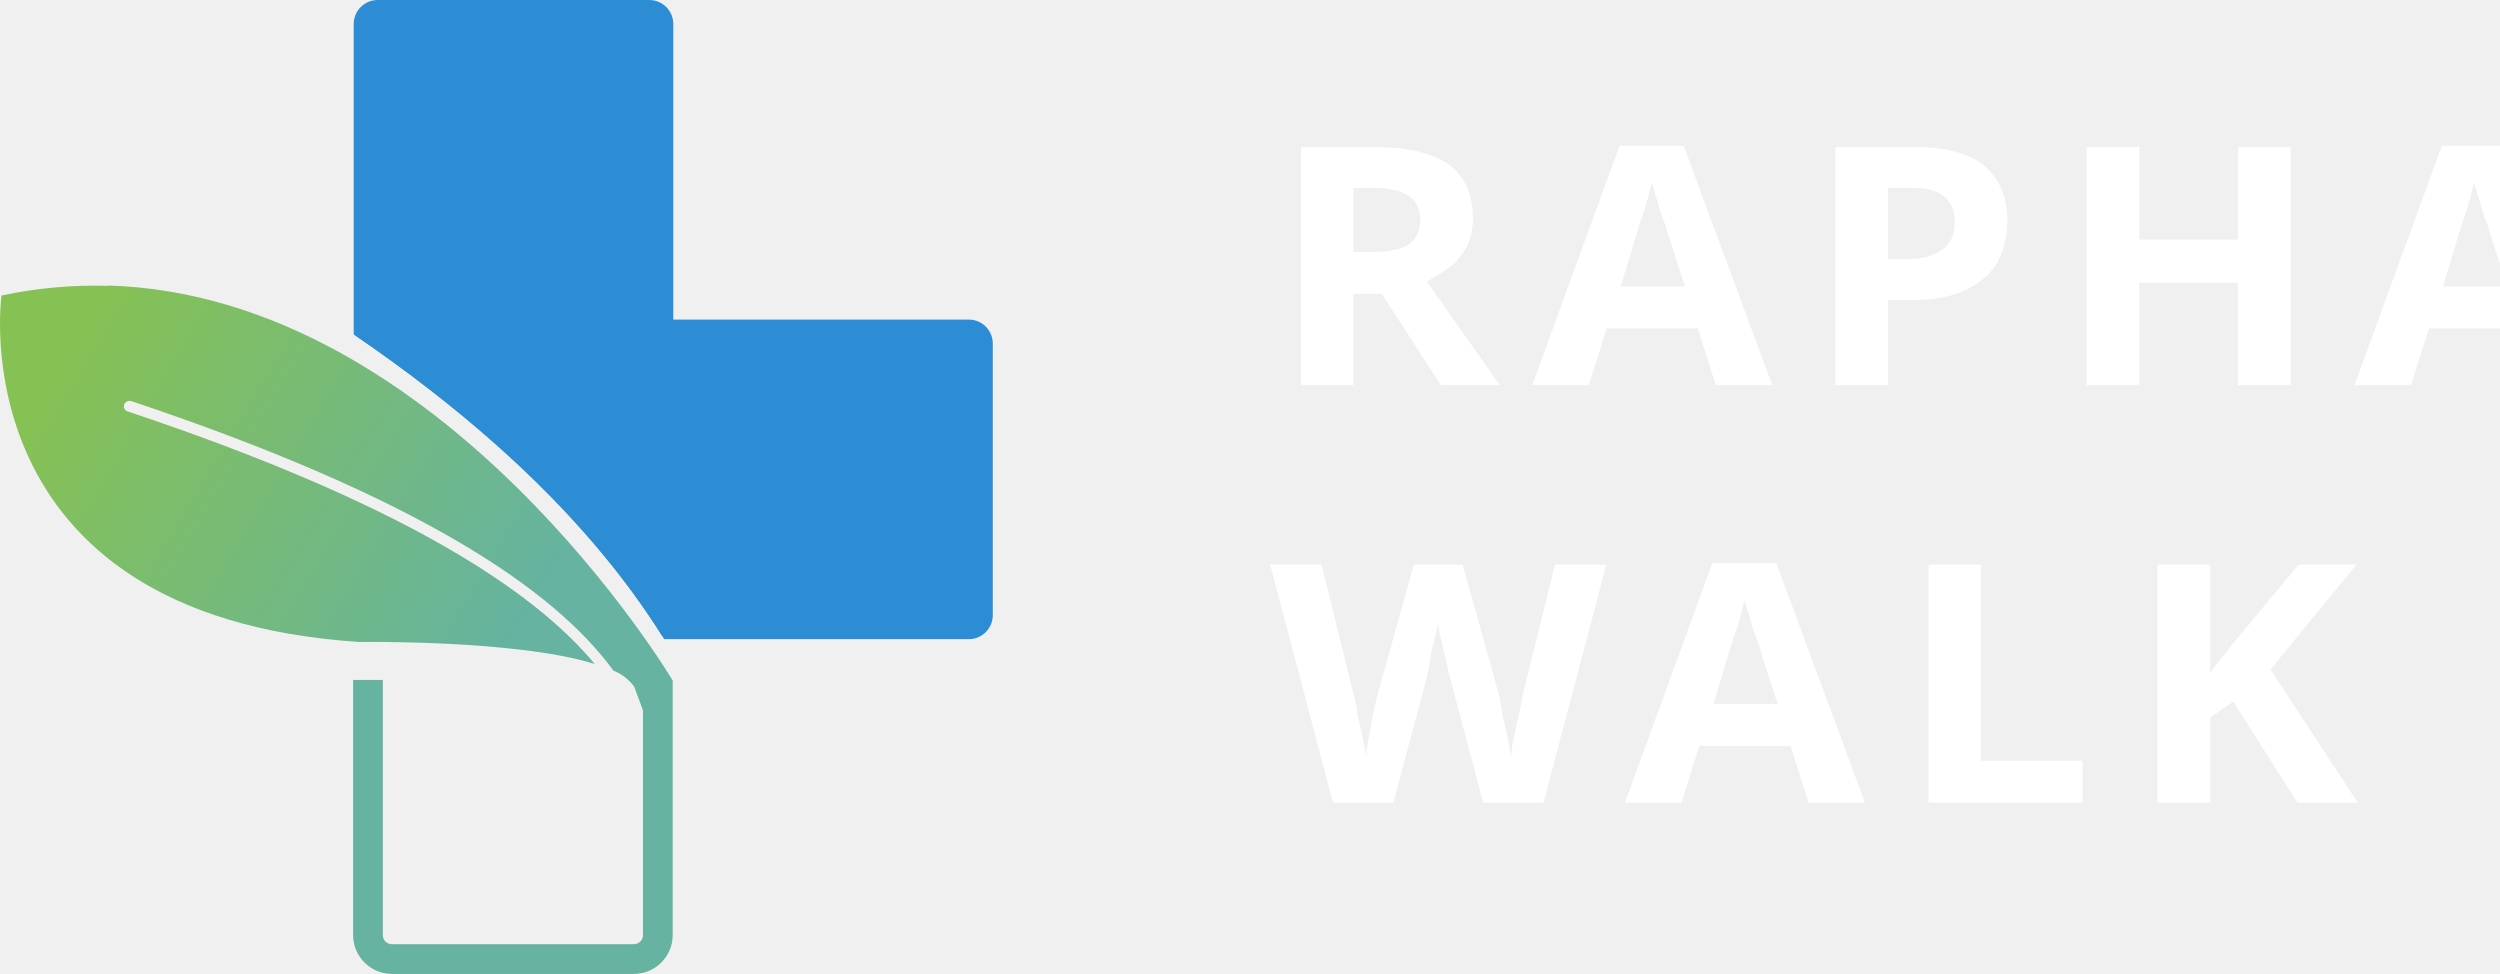
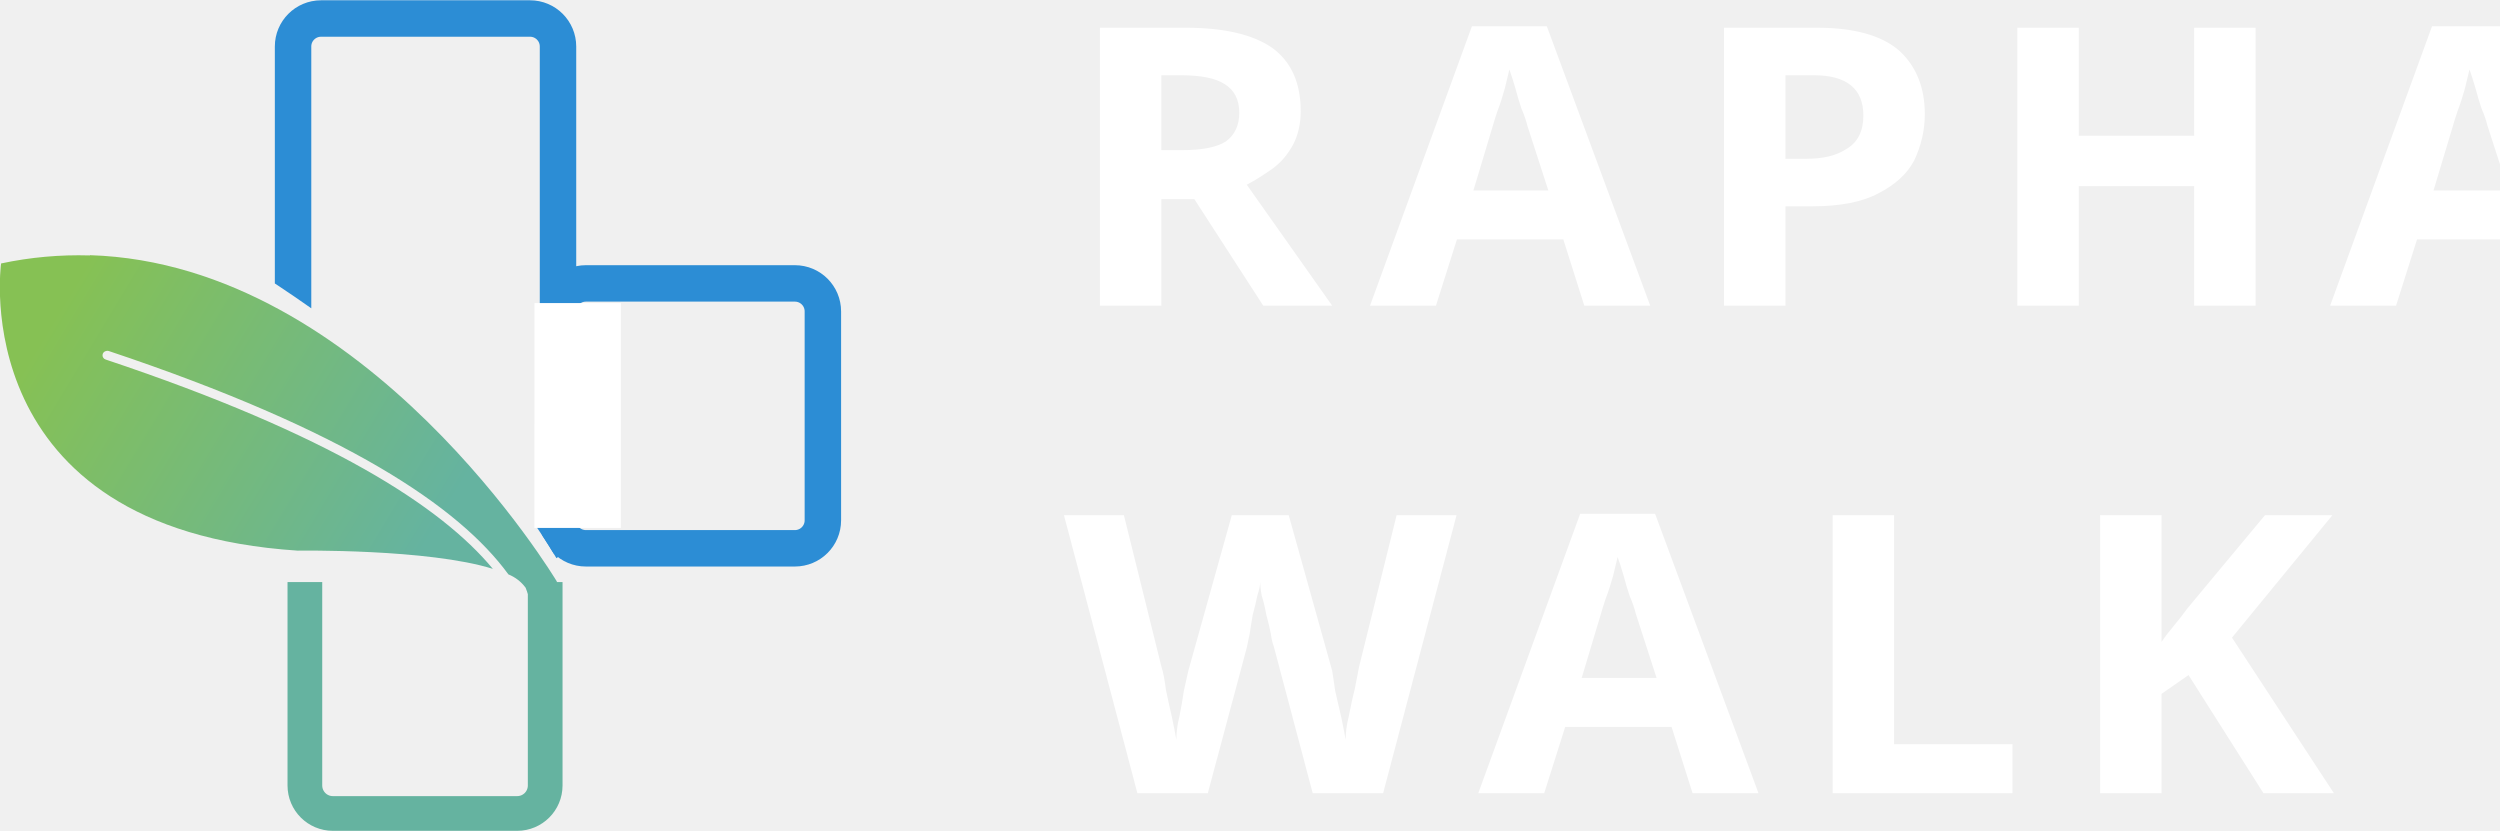
- <svg xmlns="http://www.w3.org/2000/svg" xmlns:xlink="http://www.w3.org/1999/xlink" viewBox="0 0 31.049 12.095" height="45.715" width="117.352">
+ <svg xmlns="http://www.w3.org/2000/svg" xmlns:xlink="http://www.w3.org/1999/xlink" width="100.501" height="33.386" viewBox="0 0 26.591 8.833">
  <defs>
-     <clipPath id="b" clipPathUnits="userSpaceOnUse">
-       <path d="M-384.701-1355.905c-.539-.24-.06-3.626-6.455-7.367v-5.028l9.027.936 5.122 5.495-2.011 5.964z" fill="none" stroke="#000" stroke-width=".265" />
-     </clipPath>
-     <clipPath id="c" clipPathUnits="userSpaceOnUse">
-       <rect transform="rotate(90)" rx=".298" ry=".298" y="383.686" x="-1358.124" height="7.947" width="3.957" fill="none" stroke="#2c8dd5" stroke-width=".387" stroke-linecap="round" stroke-linejoin="round" paint-order="markers stroke fill" />
-     </clipPath>
-     <linearGradient y2="-1326.921" x2="-391.81" y1="-1323.553" x1="-386.217" gradientTransform="translate(-1.425 -35.407)" gradientUnits="userSpaceOnUse" id="d" xlink:href="#a" />
+     <linearGradient xlink:href="#a" id="d" gradientUnits="userSpaceOnUse" gradientTransform="translate(-1.425 -35.407)" x1="-386.217" y1="-1323.553" x2="-391.81" y2="-1326.921" />
    <linearGradient id="a">
      <stop offset="0" stop-color="#65b3a0" />
      <stop offset="1" stop-color="#86c154" />
    </linearGradient>
+     <clipPath clipPathUnits="userSpaceOnUse" id="b">
+       <path d="M-384.701-1355.905c-.539-.24-.06-3.626-6.455-7.367v-5.028l9.027.936 5.122 5.495-2.011 5.964z" fill="none" stroke="#000" stroke-width=".265" />
+     </clipPath>
+     <clipPath clipPathUnits="userSpaceOnUse" id="c">
+       <rect width="3.957" height="7.947" x="-1358.124" y="383.686" ry=".298" rx=".298" transform="rotate(90)" fill="none" stroke="#2c8dd5" stroke-width=".387" stroke-linecap="round" stroke-linejoin="round" paint-order="markers stroke fill" />
+     </clipPath>
  </defs>
-   <g transform="translate(394.19 1366.568)">
-     <g clip-path="url(#b)" fill="#2c8dd5" stroke-width=".387" stroke-linecap="round" stroke-linejoin="round" paint-order="markers stroke fill">
-       <rect width="3.969" height="7.938" x="-389.797" y="-1366.568" ry=".298" rx=".298" />
-       <rect rx=".298" ry=".298" y="381.86" x="-1362.599" height="7.938" width="3.969" transform="rotate(90)" />
-     </g>
-     <rect clip-path="url(#c)" width="3.6" height="7.947" x="-389.62" y="-1362.604" ry=".298" rx=".298" fill="none" stroke="#65b3a0" stroke-width=".369" stroke-linecap="round" stroke-linejoin="round" paint-order="markers stroke fill" />
-     <path d="M-392.841-1363.018a5.565 5.565 0 0 0-1.33.12s-.56 3.975 4.444 4.303c0 0 1.956-.03 2.923.273-.775-.935-2.443-2.015-5.799-3.136a.066.066 0 0 1 .008-.129.066.066 0 0 1 .034 0c3.564 1.192 5.254 2.339 5.99 3.348a.592.592 0 0 1 .258.2l.468 1.264v-1.357s-2.843-4.763-6.996-4.89z" fill="url(#d)" stroke-width=".265" />
-   </g>
-   <text transform="matrix(1.02002 0 0 .98037 -12.993 1031.016)" y="-1046.783" x="28.204" style="line-height:1.25;-inkscape-font-specification:'Candara Bold';font-variant-ligatures:normal;font-variant-caps:normal;font-variant-numeric:normal;font-feature-settings:normal;text-align:start" font-weight="700" font-size="4.233" font-family="Candara" letter-spacing=".397" word-spacing="0" fill="#fff" stroke-width=".265">
+   <text transform="matrix(1.02002 0 0 .98037 -17.451 1029.484)" y="-1046.783" x="28.204" style="line-height:1.25;-inkscape-font-specification:'Candara Bold';font-variant-ligatures:normal;font-variant-caps:normal;font-variant-numeric:normal;font-feature-settings:normal;text-align:start" font-weight="700" font-size="4.233" font-family="Candara" letter-spacing=".397" word-spacing="0" fill="#fff" stroke-width=".265">
    <tspan style="-inkscape-font-specification:'Candara Bold';font-variant-ligatures:normal;font-variant-caps:normal;font-variant-numeric:normal;font-feature-settings:normal;text-align:start" y="-1046.783" x="28.204">RAPHA </tspan>
    <tspan style="-inkscape-font-specification:'Candara Bold';font-variant-ligatures:normal;font-variant-caps:normal;font-variant-numeric:normal;font-feature-settings:normal;text-align:start" y="-1041.492" x="28.204">WALK</tspan>
  </text>
+   <g stroke-width="1.409">
+     <g transform="matrix(.71 0 0 .70988 279.873 970.296)">
+       <g clip-path="url(#b)" fill="none" stroke="#2c8dd5" stroke-width=".546" stroke-linecap="round" stroke-linejoin="round" paint-order="markers stroke fill">
+         <rect rx=".419" ry=".419" y="-1366.568" x="-389.797" height="7.938" width="3.969" />
+         <rect transform="rotate(90)" width="3.969" height="3.969" x="-1362.599" y="381.86" ry=".419" rx=".419" />
+       </g>
+       <rect rx=".419" ry=".419" y="-1362.604" x="-389.62" height="7.947" width="3.6" clip-path="url(#c)" fill="none" stroke="#65b3a0" stroke-width=".52" stroke-linecap="round" stroke-linejoin="round" paint-order="markers stroke fill" />
+       <path d="M-392.841-1363.018a5.565 5.565 0 00-1.33.12s-.56 3.975 4.444 4.303c0 0 1.956-.03 2.923.273-.775-.935-2.443-2.015-5.799-3.136a.066.066 0 01.008-.129.066.066 0 01.034 0c3.564 1.192 5.254 2.339 5.99 3.348a.592.592 0 01.258.2l.468 1.264v-1.357s-2.843-4.763-6.996-4.89z" fill="url(#d)" />
+     </g>
+     <path fill="#fff" paint-order="markers stroke fill" d="M5.685 3.223h.919v2.392h-.92z" />
+   </g>
</svg>
